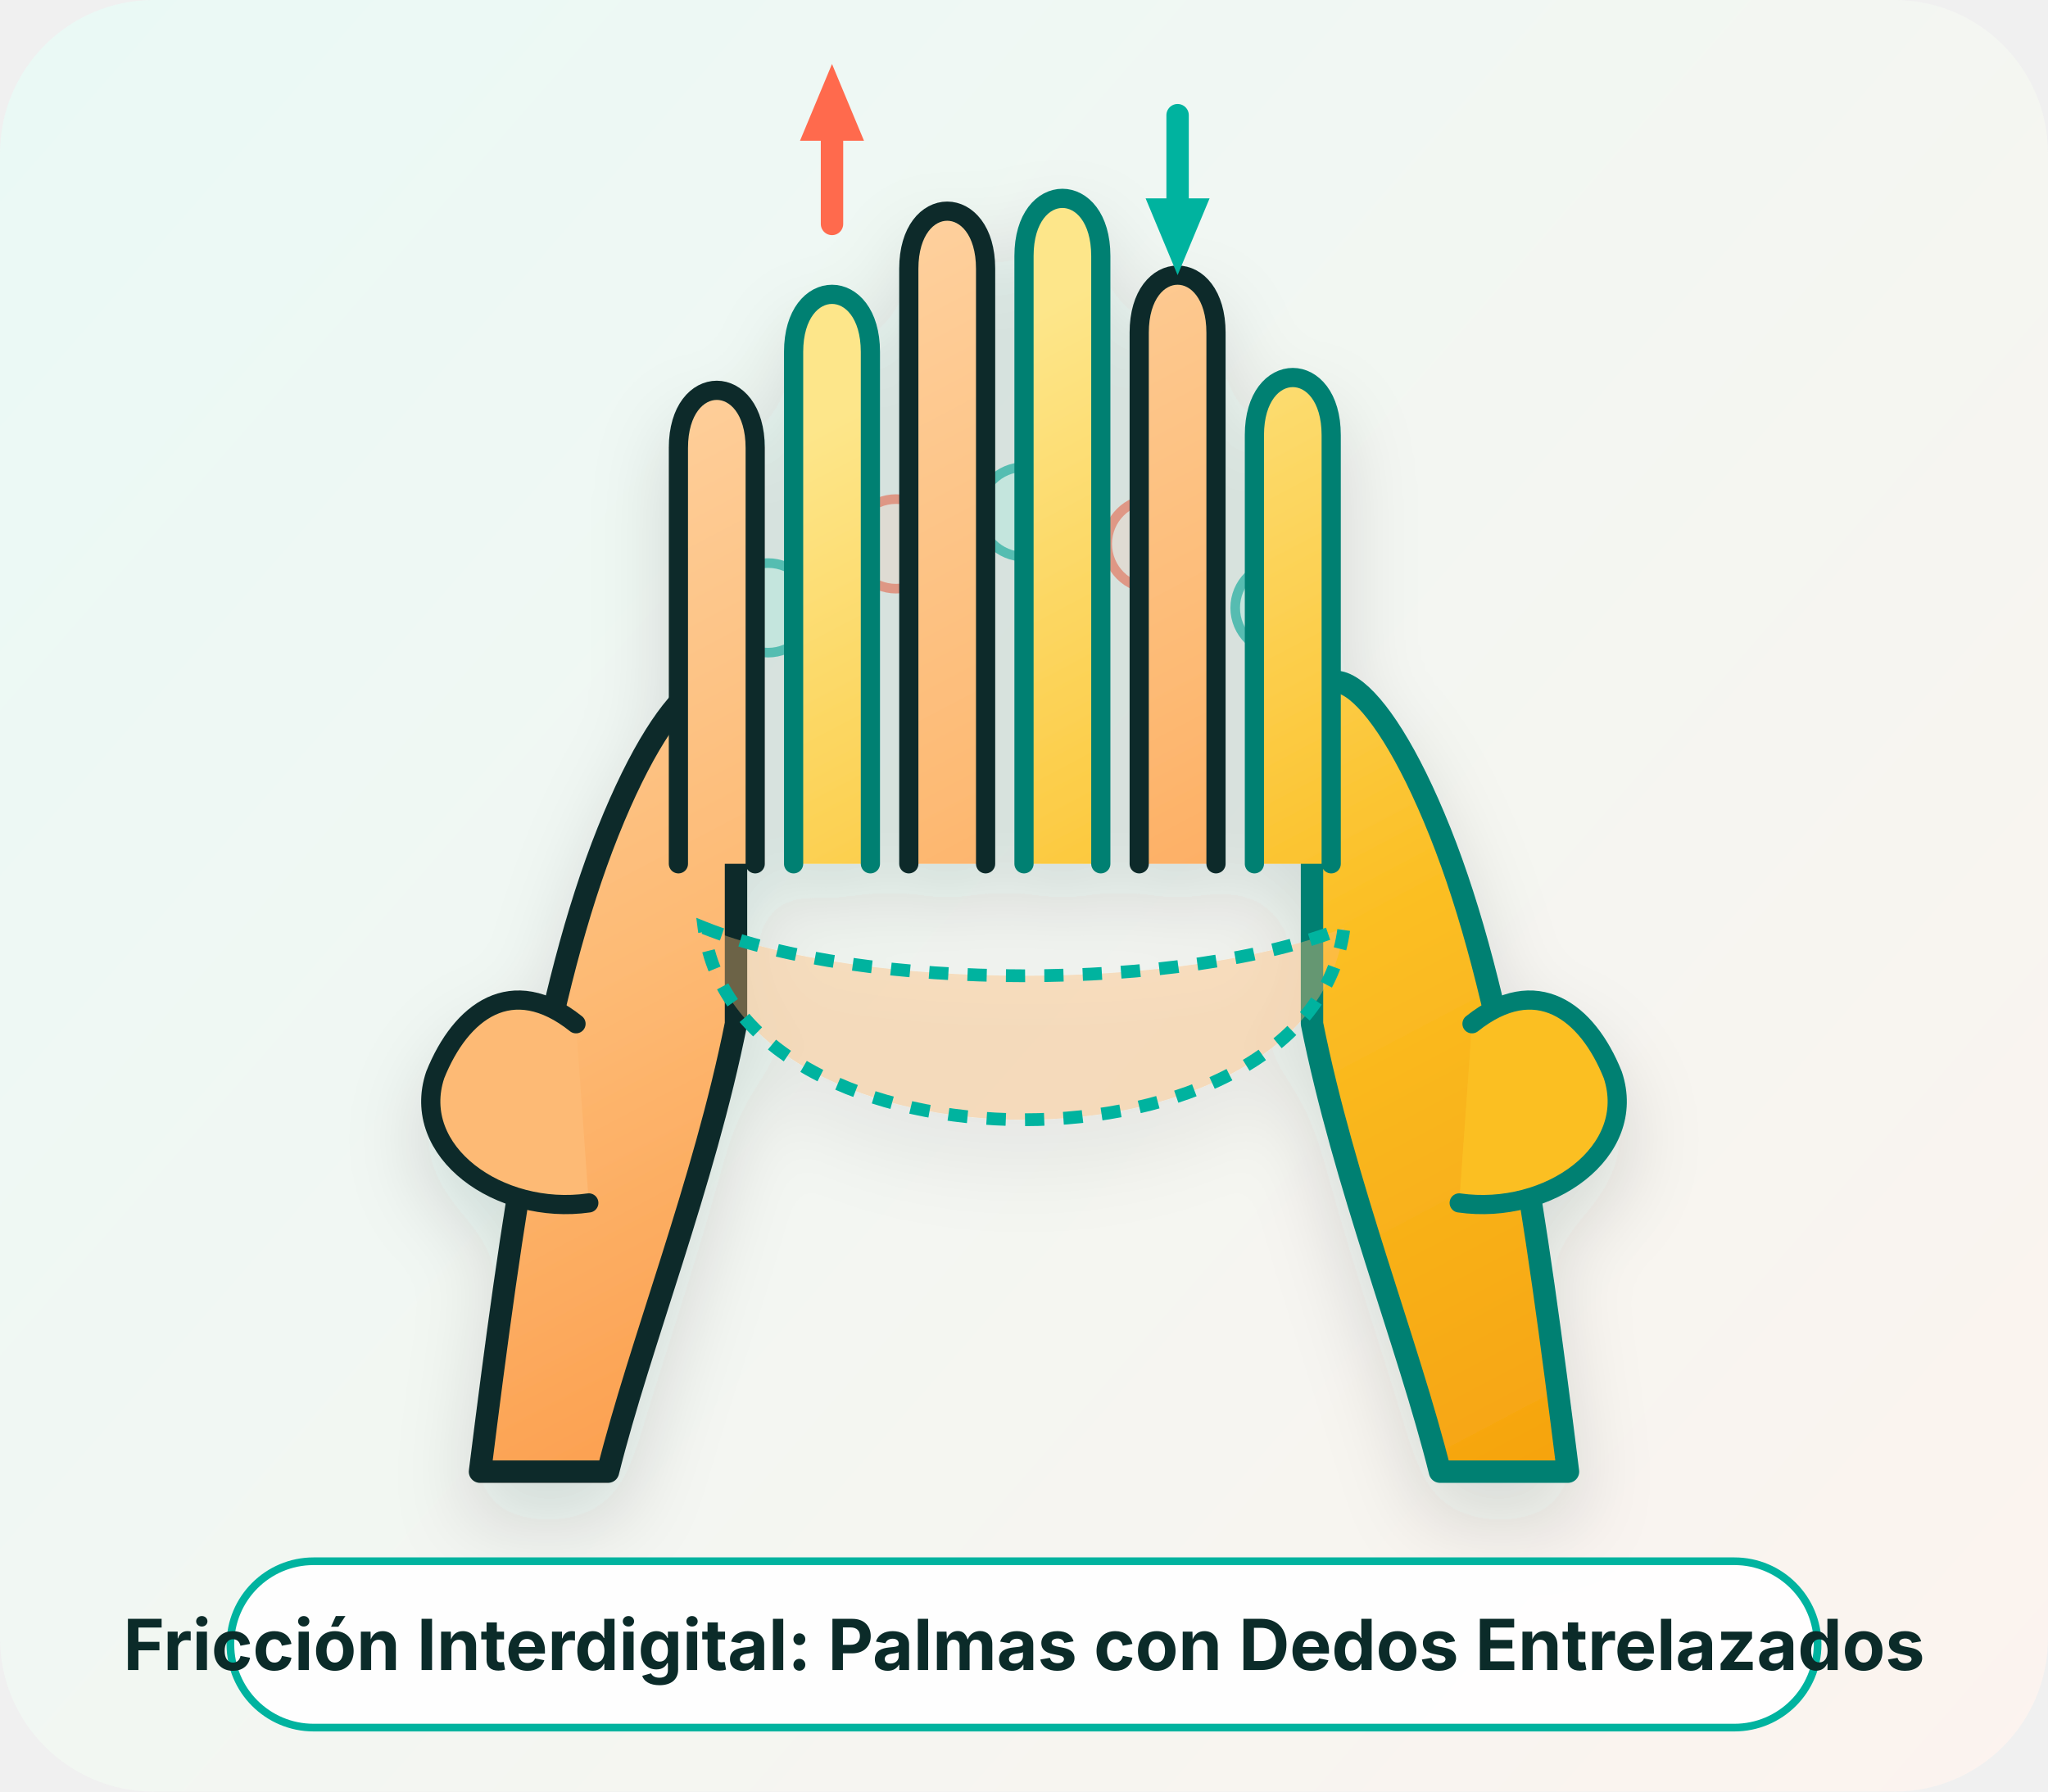
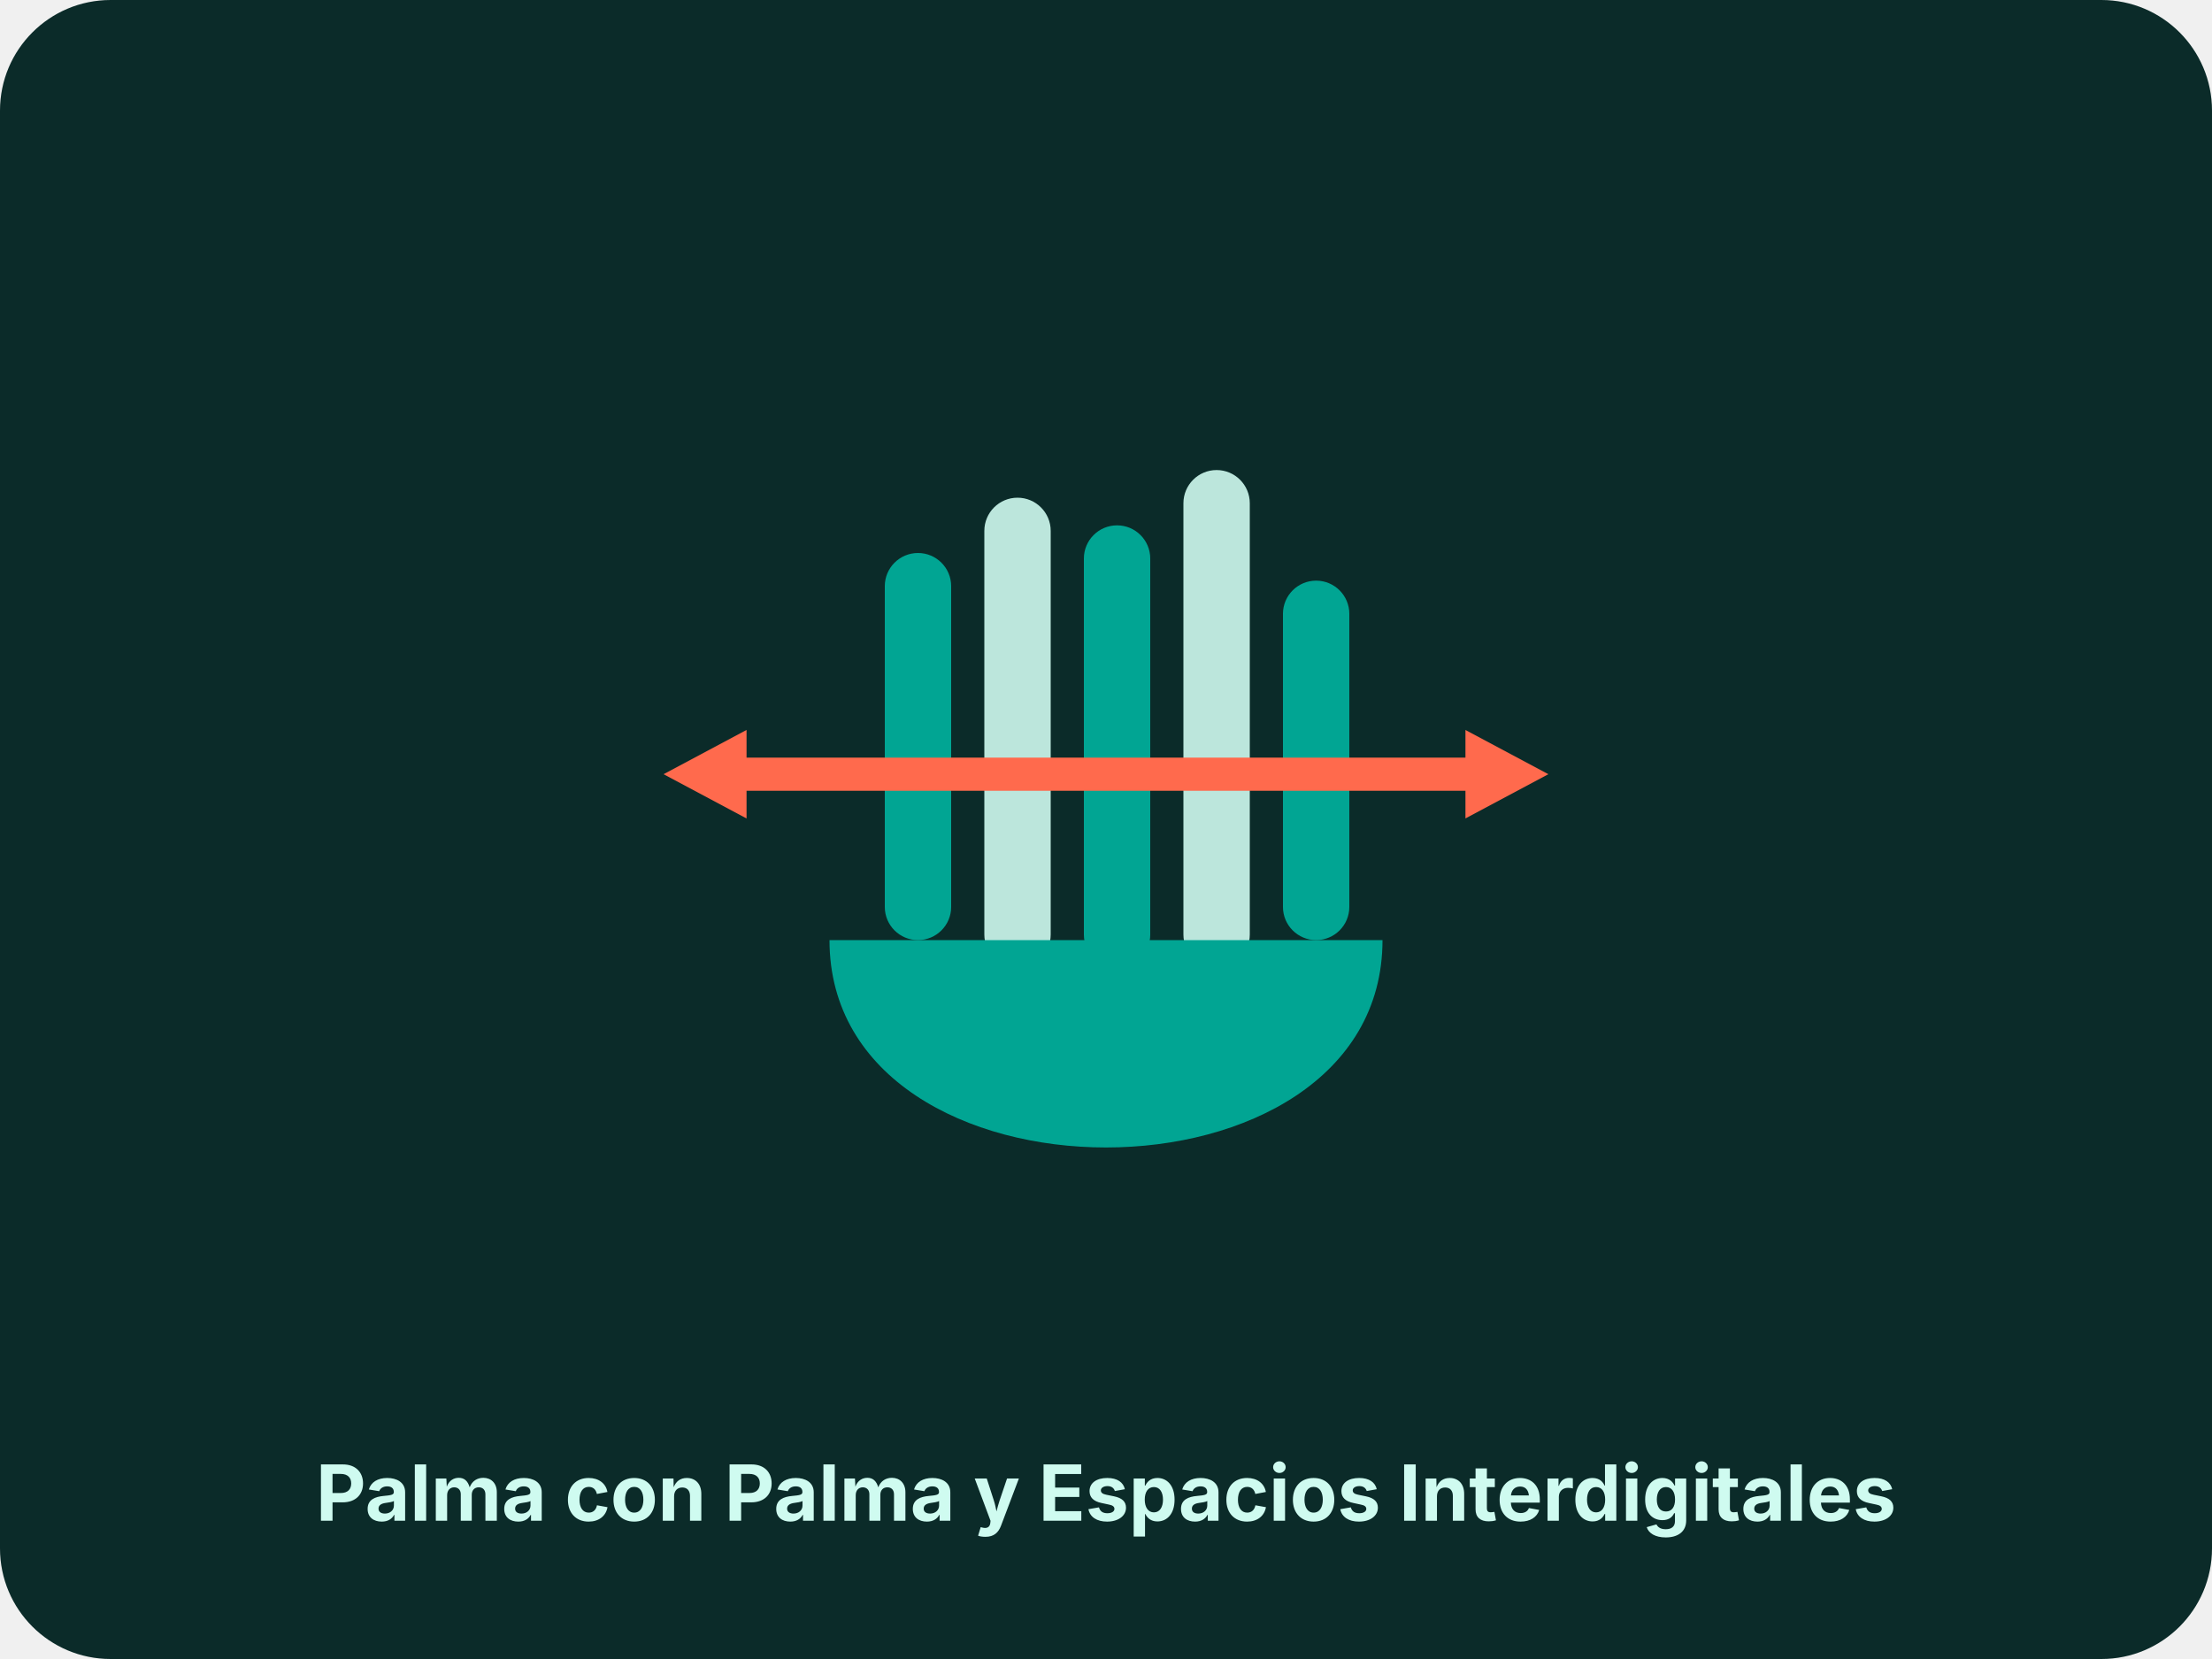
- <svg xmlns="http://www.w3.org/2000/svg" viewBox="0 0 320 280" width="100%" height="100%" fill="none">
-   <defs>
-     <linearGradient id="bgGrad3" x1="0" y1="0" x2="320" y2="280" gradientUnits="userSpaceOnUse">
-       <stop offset="0%" stop-color="#E8FCF7" stop-opacity="0.8" />
-       <stop offset="100%" stop-color="#FFF4EE" stop-opacity="0.8" />
-     </linearGradient>
-     <linearGradient id="handLeftPalmar" x1="60" y1="50" x2="160" y2="240" gradientUnits="userSpaceOnUse">
-       <stop offset="0%" stop-color="#FED7AA" />
-       <stop offset="50%" stop-color="#FDBA74" />
-       <stop offset="100%" stop-color="#FB923C" />
-     </linearGradient>
-     <linearGradient id="handRightPalmar" x1="160" y1="50" x2="260" y2="240" gradientUnits="userSpaceOnUse">
-       <stop offset="0%" stop-color="#FDE68A" />
-       <stop offset="50%" stop-color="#FBBF24" />
-       <stop offset="100%" stop-color="#F59E0B" />
-     </linearGradient>
-     <filter id="shadow3" x="-10%" y="-10%" width="130%" height="130%">
-       <feDropShadow dx="0" dy="6" stdDeviation="6" flood-color="#0B2B29" flood-opacity="0.14" />
-     </filter>
-   </defs>
-   <rect width="320" height="280" rx="24" fill="url(#bgGrad3)" />
-   <g class="interdigital-focus" opacity="0.6">
-     <circle cx="120" cy="95" r="7" fill="#CFFBF0" stroke="#00B39F" stroke-width="1.5" />
-     <circle cx="140" cy="85" r="7" fill="#FFE9DE" stroke="#FF6A4D" stroke-width="1.5" />
-     <circle cx="160" cy="80" r="7" fill="#CFFBF0" stroke="#00B39F" stroke-width="1.5" />
-     <circle cx="180" cy="85" r="7" fill="#FFE9DE" stroke="#FF6A4D" stroke-width="1.5" />
-     <circle cx="200" cy="95" r="7" fill="#CFFBF0" stroke="#00B39F" stroke-width="1.5" />
+ <svg xmlns="http://www.w3.org/2000/svg" viewBox="0 0 400 300" width="100%" height="100%">
+   <rect width="400" height="300" rx="20" fill="#0B2B29" />
+   <g fill="#00B39F" opacity="0.9">
+     <rect x="160" y="100" width="12" height="70" rx="6" fill="#00B39F" />
+     <rect x="178" y="90" width="12" height="85" rx="6" fill="#CFFBF0" />
+     <rect x="196" y="95" width="12" height="80" rx="6" fill="#00B39F" />
+     <rect x="214" y="85" width="12" height="90" rx="6" fill="#CFFBF0" />
+     <rect x="232" y="105" width="12" height="65" rx="6" fill="#00B39F" />
+     <path d="M150,170 C150,220 250,220 250,170 Z" fill="#00B39F" />
  </g>
-   <g class="hands-interlocked" filter="url(#shadow3)">
-     <path d="M75 230 C80 190, 85 155, 95 130 C105 105, 115 100, 115 115 L115 160 C110 185, 100 210, 95 230 Z" fill="url(#handLeftPalmar)" stroke="#0B2B29" stroke-width="3.5" stroke-linejoin="round" />
-     <path d="M245 230 C240 190, 235 155, 225 130 C215 105, 205 100, 205 115 L205 160 C210 185, 220 210, 225 230 Z" fill="url(#handRightPalmar)" stroke="#008072" stroke-width="3.5" stroke-linejoin="round" />
-     <path d="M106 135 L106 70 C106 58, 118 58, 118 70 L118 135" fill="url(#handLeftPalmar)" stroke="#0B2B29" stroke-width="3" stroke-linecap="round" />
-     <path d="M124 135 L124 55 C124 43, 136 43, 136 55 L136 135" fill="url(#handRightPalmar)" stroke="#008072" stroke-width="3" stroke-linecap="round" />
-     <path d="M142 135 L142 42 C142 30, 154 30, 154 42 L154 135" fill="url(#handLeftPalmar)" stroke="#0B2B29" stroke-width="3" stroke-linecap="round" />
-     <path d="M160 135 L160 40 C160 28, 172 28, 172 40 L172 135" fill="url(#handRightPalmar)" stroke="#008072" stroke-width="3" stroke-linecap="round" />
-     <path d="M178 135 L178 52 C178 40, 190 40, 190 52 L190 135" fill="url(#handLeftPalmar)" stroke="#0B2B29" stroke-width="3" stroke-linecap="round" />
-     <path d="M196 135 L196 68 C196 56, 208 56, 208 68 L208 135" fill="url(#handRightPalmar)" stroke="#008072" stroke-width="3" stroke-linecap="round" />
-     <path d="M90 160 C80 152, 72 158, 68 168 C64 180, 78 190, 92 188" stroke="#0B2B29" stroke-width="3" fill="#FDBA74" stroke-linecap="round" />
-     <path d="M230 160 C240 152, 248 158, 252 168 C256 180, 242 190, 228 188" stroke="#008072" stroke-width="3" fill="#FBBF24" stroke-linecap="round" />
-     <path d="M110 145 C135 155, 185 155, 210 145 C205 185, 115 185, 110 145 Z" fill="#FDBA74" fill-opacity="0.4" stroke="#00B39F" stroke-width="2" stroke-dasharray="3 3" />
-   </g>
-   <g class="interdigital-arrows">
-     <path d="M130 35 L130 18" stroke="#FF6A4D" stroke-width="3.5" stroke-linecap="round" />
-     <polygon points="130,10 125,22 135,22" fill="#FF6A4D" />
-     <path d="M184 18 L184 35" stroke="#00B39F" stroke-width="3.5" stroke-linecap="round" />
-     <polygon points="184,43 179,31 189,31" fill="#00B39F" />
-   </g>
-   <rect x="36" y="244" width="248" height="26" rx="13" fill="#FFFFFF" fill-opacity="0.92" stroke="#00B39F" stroke-width="1.2" />
-   <text x="160" y="261" font-family="'Inter', sans-serif" font-size="11" font-weight="700" fill="#0B2B29" text-anchor="middle">
-     Fricción Interdigital: Palmas con Dedos Entrelazados
-   </text>
+   <line x1="130" y1="140" x2="270" y2="140" stroke="#FF6A4D" stroke-width="6" stroke-linecap="round" />
+   <polygon points="120,140 135,132 135,148" fill="#FF6A4D" />
+   <polygon points="280,140 265,132 265,148" fill="#FF6A4D" />
+   <text x="200" y="275" font-family="Inter, sans-serif" font-size="14" font-weight="bold" fill="#CFFBF0" text-anchor="middle">Palma con Palma y Espacios Interdigitales</text>
</svg>
